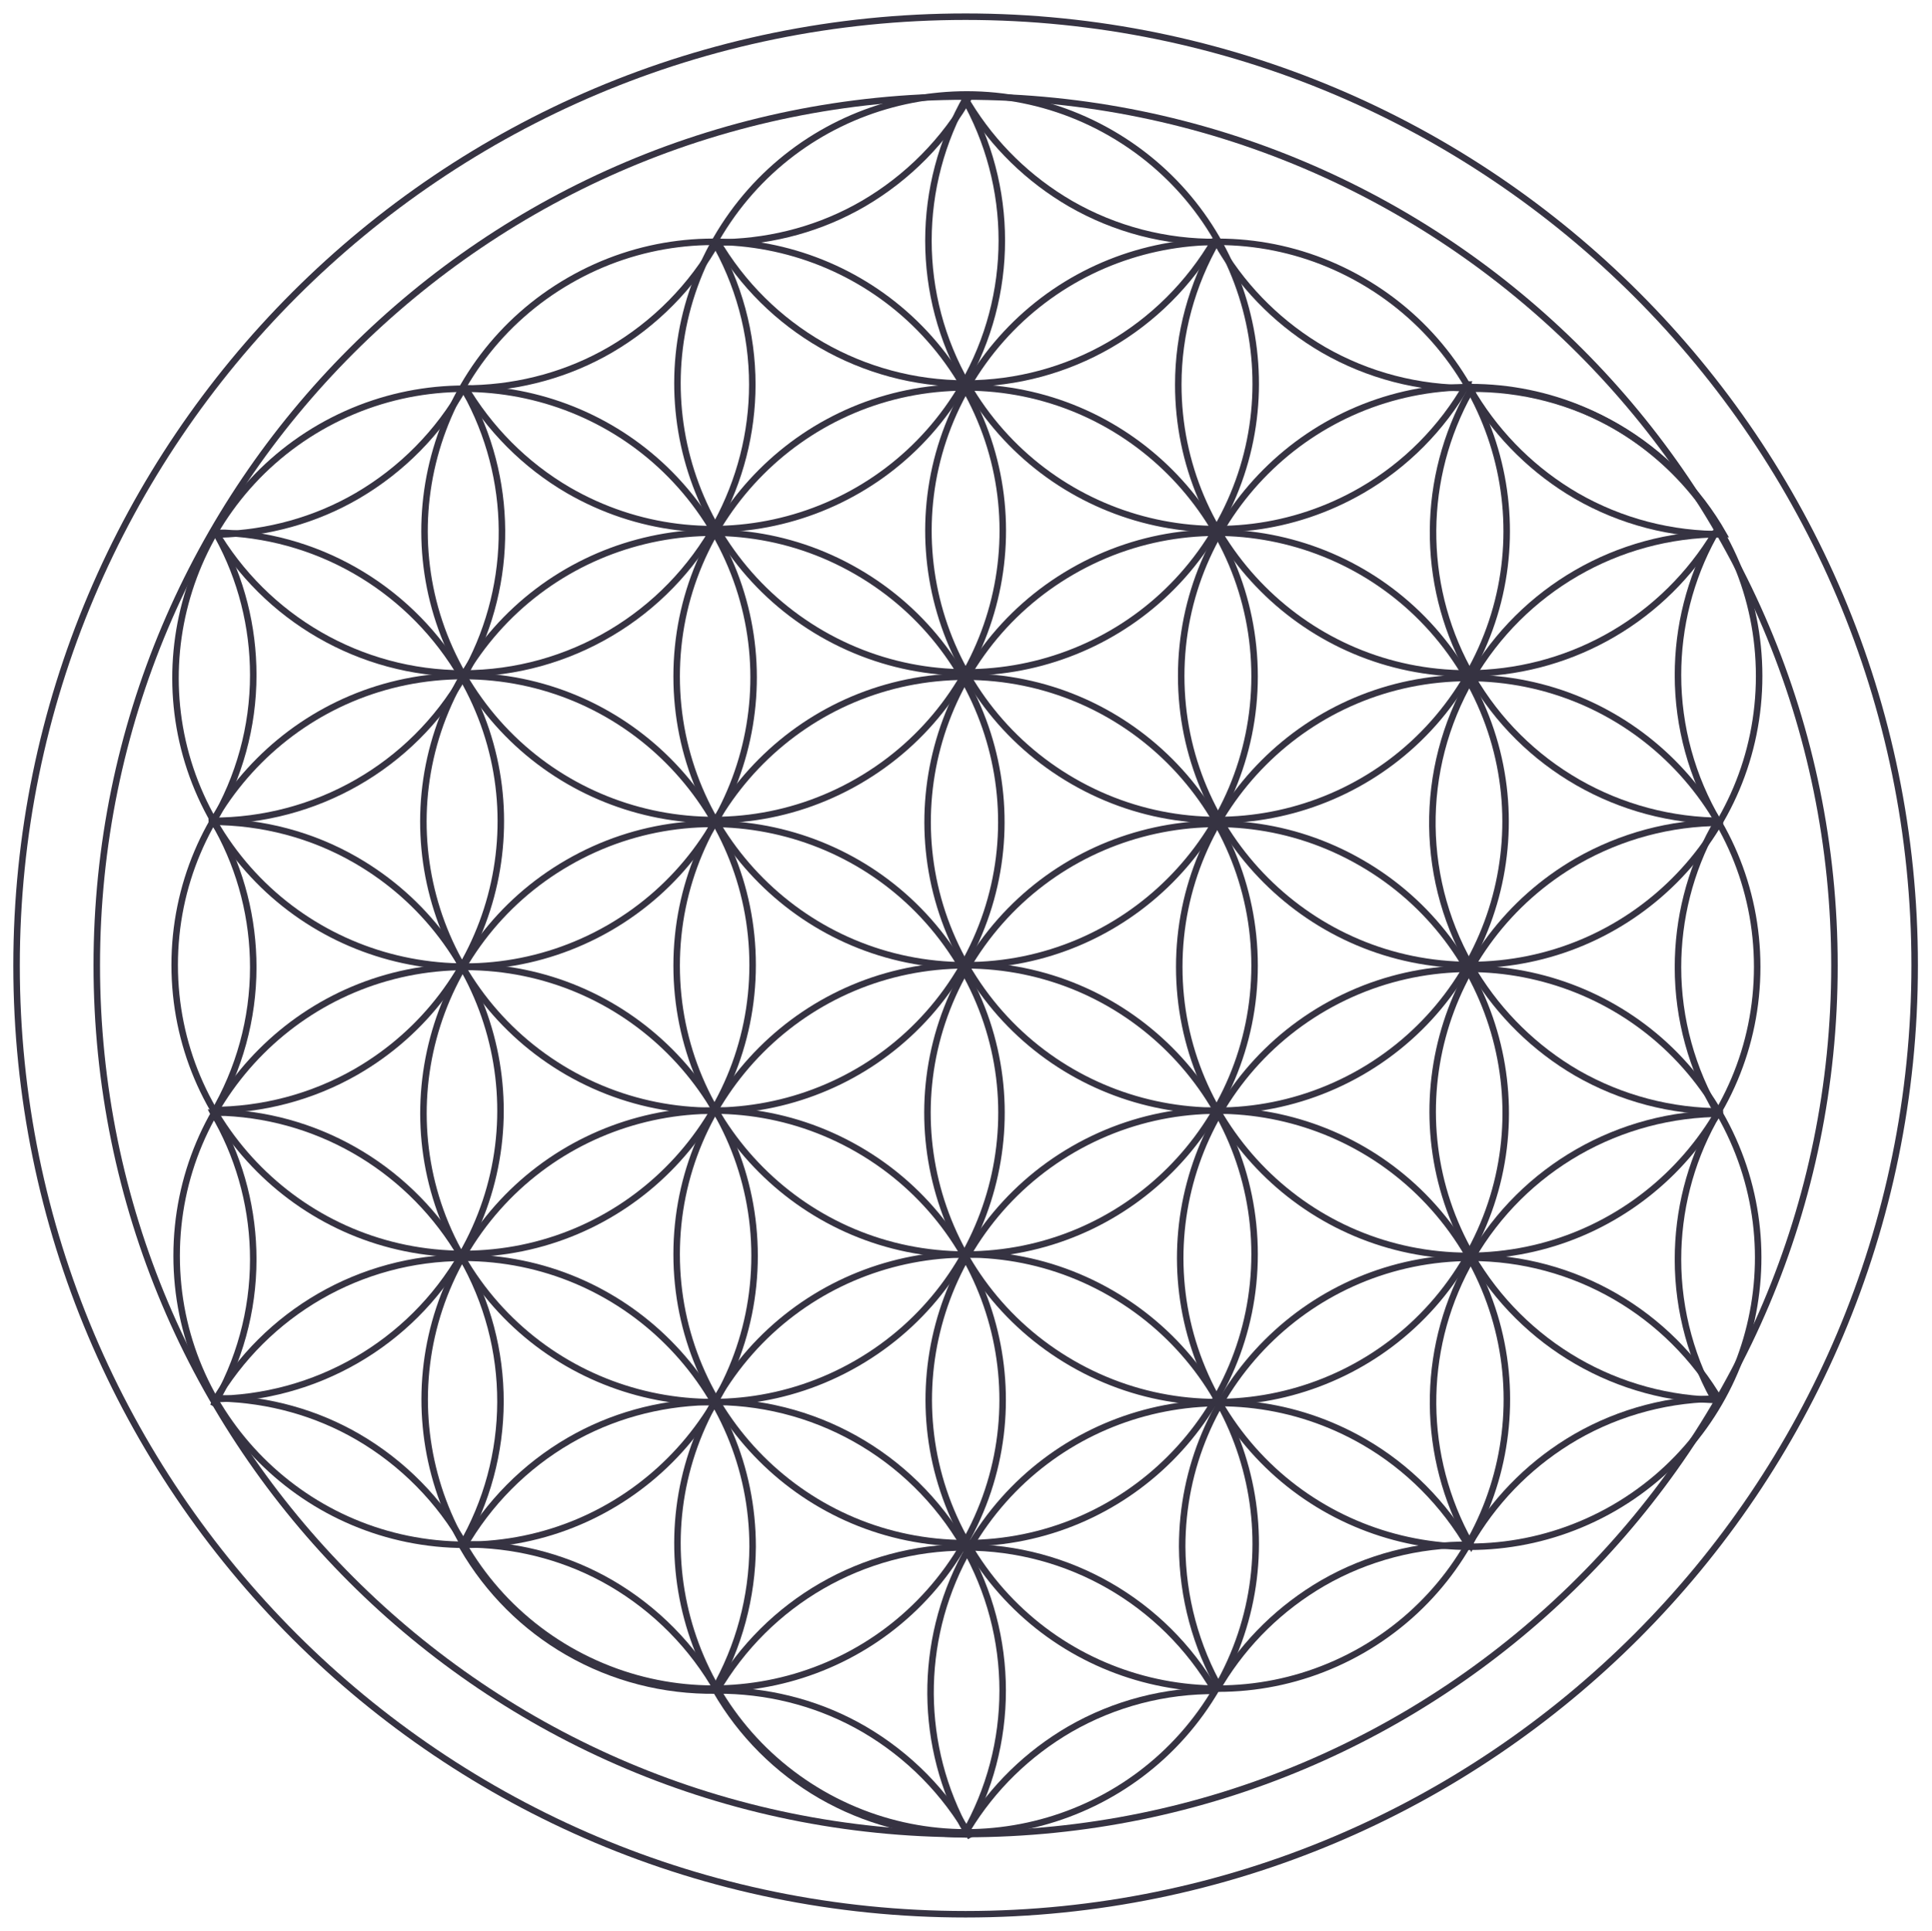
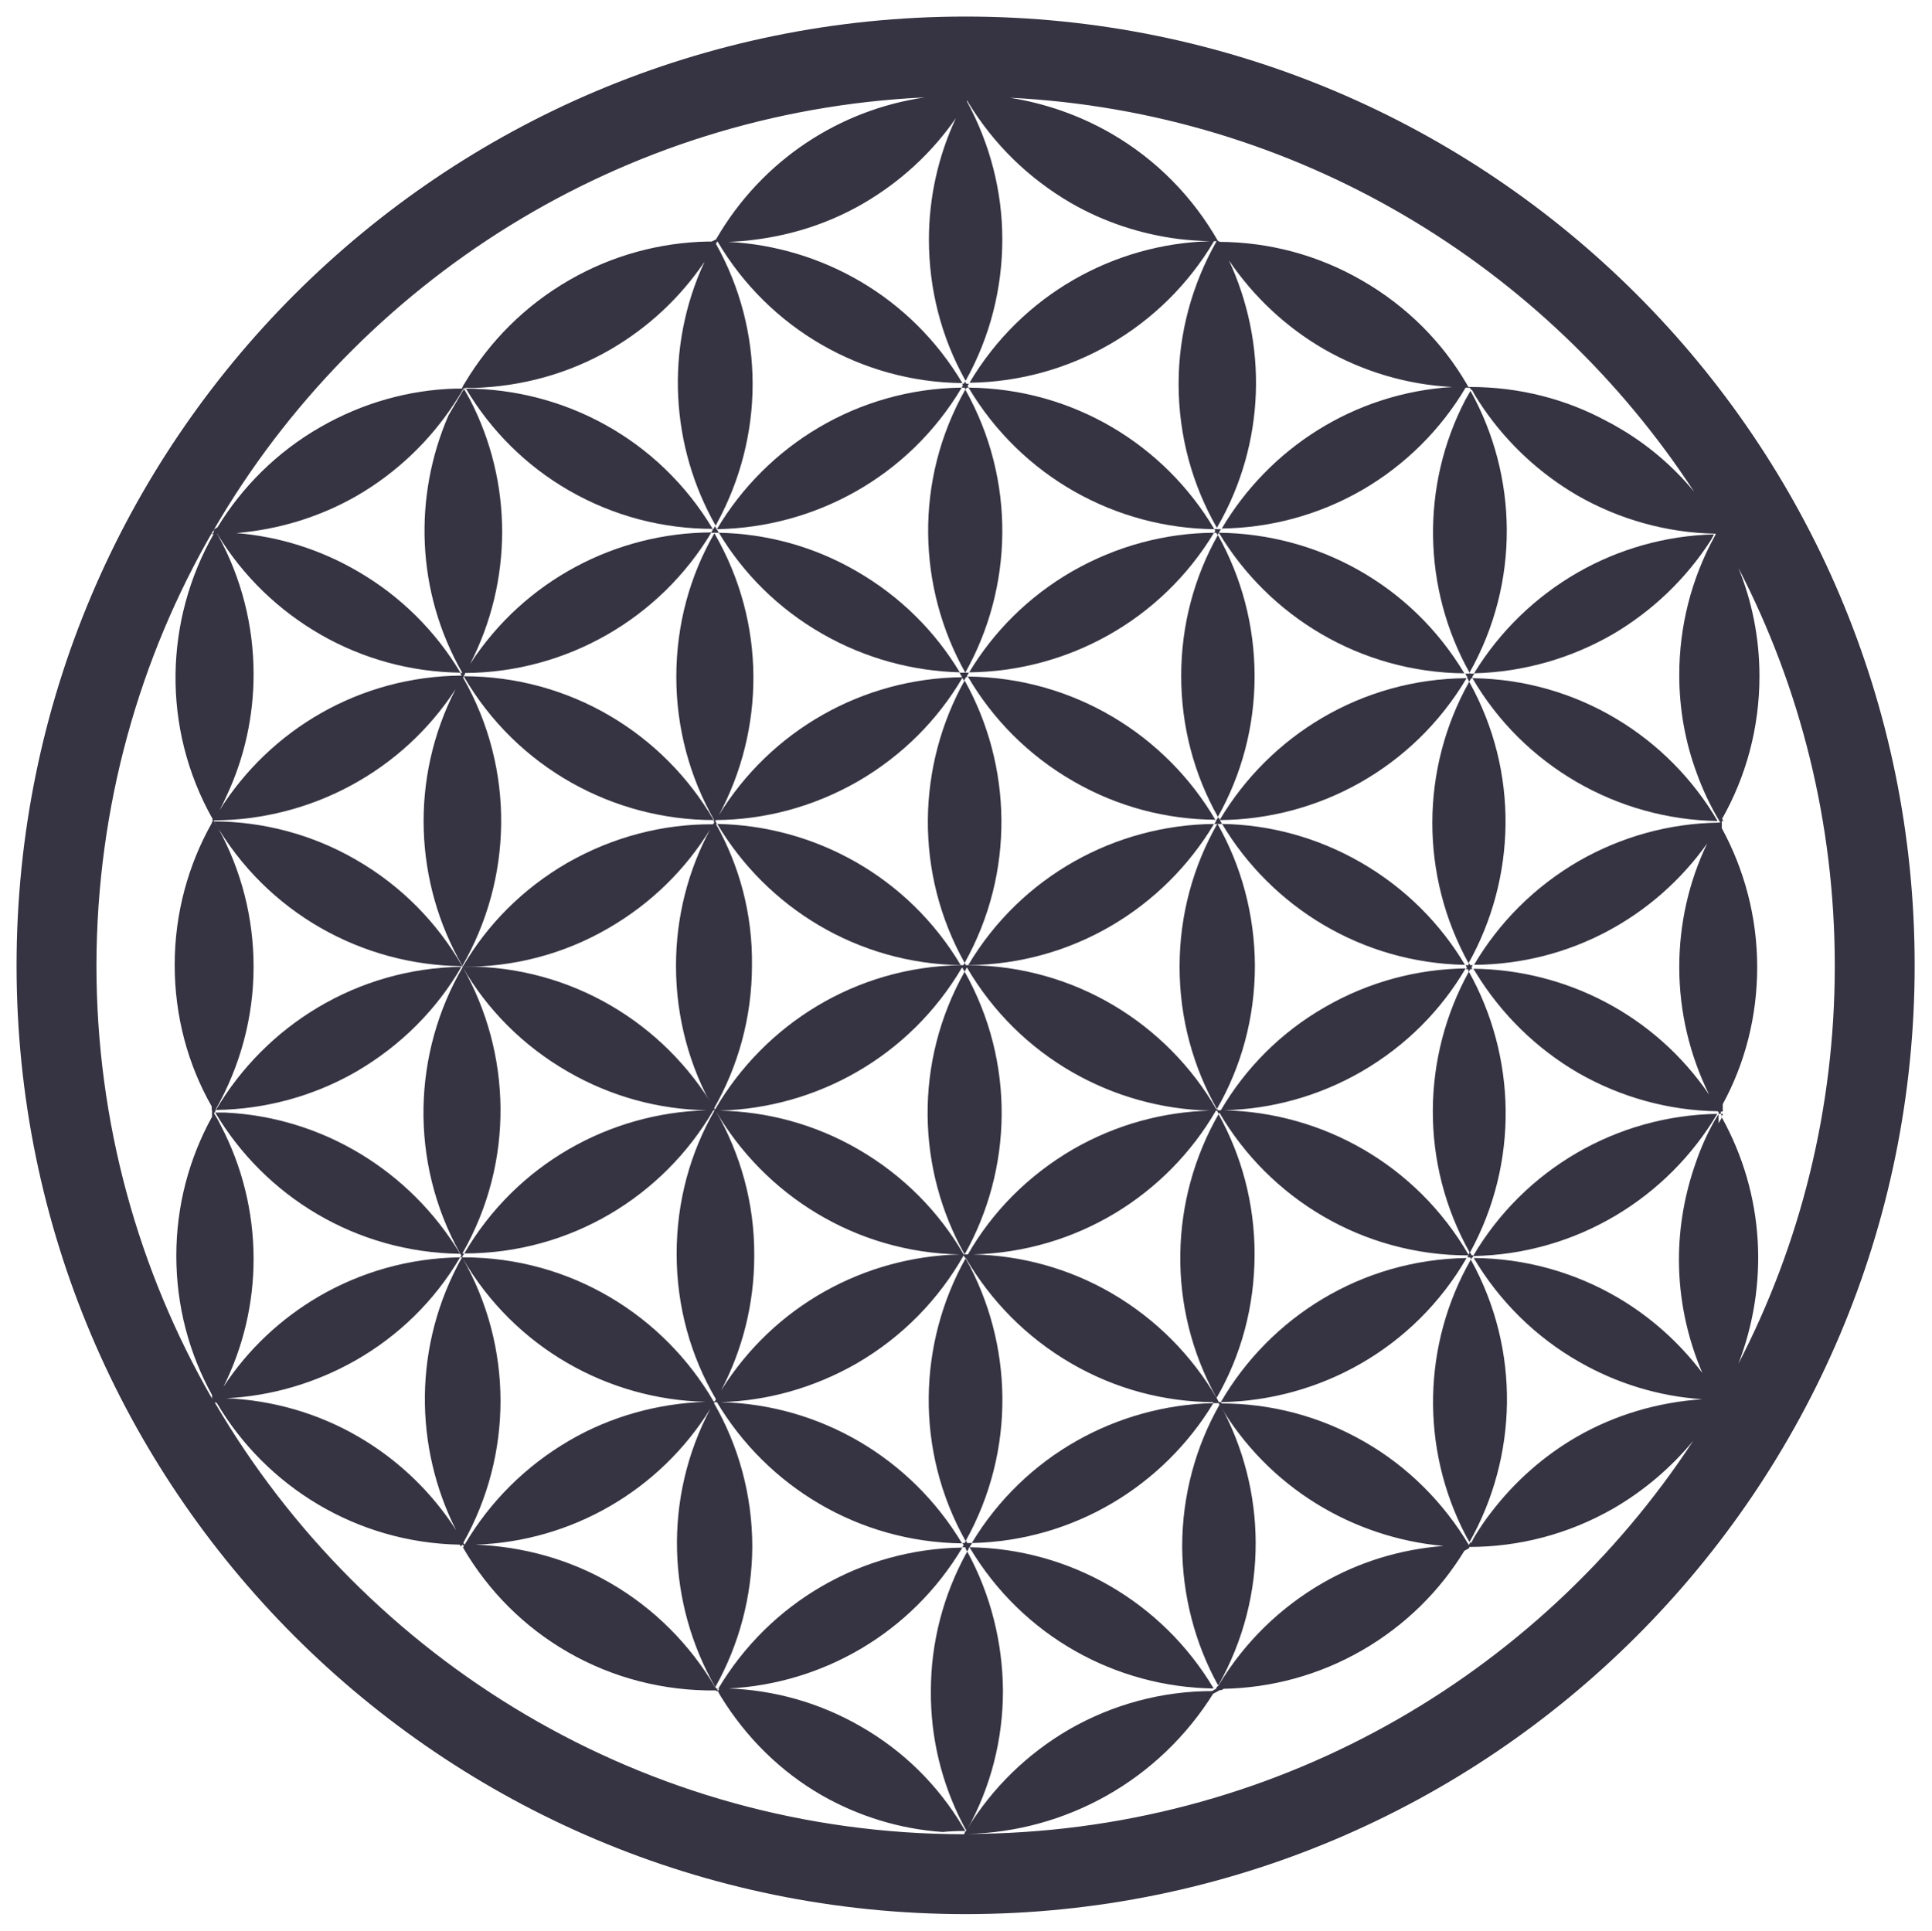
- <svg xmlns="http://www.w3.org/2000/svg" enable-background="new 0 0 594.8 594.6" viewBox="0 0 594.8 594.6">
-   <g fill="none" stroke="#363342" stroke-width="2" transform="translate(0 867.64)">
-     <path d="m297.4-862.5c-161.4 0-292.3 130.8-292.3 292.3 0 161.4 130.9 292.2 292.3 292.2s292.3-130.9 292.3-292.3-130.9-292.2-292.3-292.2z" />
-     <path d="m263.9-691.6c42.6 24.6 57.1 79 32.6 121.6-24.6 42.6-79 57.1-121.6 32.6-42.6-24.6-57.1-79-32.6-121.6 24.6-42.6 79.1-57.2 121.6-32.6z" />
-     <path d="m419.2-601.9c-42.6-24.6-97-10-121.6 32.6s-10 97 32.6 121.6 97 10 121.6-32.6 10-97.1-32.6-121.6z" />
-     <path d="m174.9-601.9c42.6-24.6 97-10 121.6 32.6s10 97-32.6 121.6-97 10-121.6-32.6c-24.5-42.6-9.9-97.1 32.6-121.6z" />
-     <path d="m330.2-691.6c-42.6 24.6-57.1 79-32.6 121.6 24.6 42.6 79 57.1 121.6 32.6 42.6-24.6 57.1-79 32.6-121.6-24.6-42.6-79-57.2-121.6-32.6z" />
-     <path d="m264.3-513.6c42.6 24.6 57.1 79 32.6 121.6-24.6 42.6-79 57.1-121.6 32.6-42.6-24.6-57.1-79-32.6-121.6 24.6-42.6 79-57.2 121.6-32.6z" />
-     <path d="m386.4-481.3c0 49.2-39.8 89-89 89s-89-39.8-89-89 39.8-89 89-89 89 39.8 89 89z" />
-     <path d="m374.8-347.7c24.6-42.6 10-97-32.6-121.6s-97-10-121.6 32.6-10 97 32.6 121.6c42.6 24.5 97 9.9 121.6-32.6z" />
-     <path d="m330.5-513.6c-42.5 24.6-57.1 79-32.5 121.6s79 57.1 121.6 32.6c42.6-24.6 57.1-79 32.6-121.6-24.7-42.6-79.1-57.2-121.7-32.6z" />
-     <path d="m419.5-781.2c-42.6-24.6-97-10-121.6 32.6s-10 97 32.6 121.6 97 10 121.6-32.6 10-97-32.6-121.6z" />
-     <path d="m386.4-659.3c0-49.2-39.8-89-89-89s-89 39.8-89 89 39.8 89 89 89 89-39.9 89-89z" />
-     <path d="m374.8-705c24.6-42.6 10-97-32.6-121.6s-97-10-121.6 32.6-10 97 32.6 121.6c42.6 24.5 97 9.9 121.6-32.6z" />
-     <path d="m175.3-781.2c42.6-24.6 97-10 121.6 32.6s10 97-32.6 121.6-97 10-121.6-32.6-10-97 32.6-121.6z" />
-     <path d="m231.8-570.4c0 49.2-39.8 89-89 89s-89-39.8-89-89 39.8-89 89-89 89 39.8 89 89z" />
-     <path d="m143.4-391.8c49.2 0 89-39.8 89-89s-39.8-89-89-89-89 39.8-89 89 39.9 89 89 89z" />
-     <path d="m452.8-570.4c49.2 0 89-39.8 89-89s-39.8-89-89-89-89 39.8-89 89c0 49.1 39.9 89 89 89z" />
-     <path d="m66-614.4c24.6 42.6 79 57.1 121.6 32.6 42.6-24.6 57.1-79 32.6-121.6-24.6-42.6-79-57.1-121.6-32.6-42.6 24.6-57.2 79.1-32.6 121.6z" />
-     <path d="m375.4-435.7c24.6 42.6 79 57.1 121.6 32.6 42.6-24.6 57.1-79 32.6-121.6-24.6-42.6-79-57.1-121.6-32.6-42.6 24.6-57.1 79-32.6 121.6z" />
-     <path d="m297.4-837.9c-147.8 0-267.6 119.8-267.6 267.6s119.8 267.6 267.6 267.6 267.6-119.7 267.6-267.5-119.8-267.7-267.6-267.7z" />
-     <path d="m297.4-481.2c49.2 0 89-39.8 89-89s-39.8-89-89-89-89 39.8-89 89 39.8 89 89 89z" />
-     <path d="m541.2-569.8c0-49.2-39.8-89-89-89s-89 39.8-89 89 39.8 89 89 89c49.1 0 89-39.8 89-89z" />
-     <path d="m374.2-346.8c-15.9-27.4-45.2-44.2-76.8-44.2-31.7 0-60.9 16.9-76.8 44.3" />
-     <path d="m217.7-435.8c-14.9.4-29.5 4.4-42.4 11.9-13.6 7.9-24.9 19.3-32.7 33 7.8 13.4 18.9 24.5 32.3 32.2 13.9 8 29.6 12 45.6 11.8 7.8 13.5 18.9 24.6 32.4 32.4 13.4 7.7 28.6 11.8 44.1 11.9 15.8-27.5 15.7-61.2 0-88.7-16.4-28.3-46.8-45.3-79.3-44.5z" />
-     <path d="m219.9-347c7.7-13.4 11.8-28.7 11.9-44.2 0-49.2-39.8-89-89-89-31.7 0-60.9 16.9-76.8 44.3" />
-     <path d="m142-391.2c16.1-27.6 16.2-61.6.2-89.3-15.2-26.2-42.6-43-72.9-44.4-1.2 0-2.4 0-3.7 0 .1.2.2.3.3.5" />
-     <path d="m65.4-436.7c31.7-.1 61-17 76.8-44.4 24.6-42.6 10-97-32.6-121.6-13.5-7.8-28.8-11.8-44.4-11.8 0 .1.1.2.1.3" />
-     <path d="m65.2-525.7c15.6 0 30.9-4 44.5-11.8 42.6-24.6 57.2-79 32.6-121.6-15.2-26.2-42.6-43-72.9-44.4-1.1 0-2.1 0-3.2 0" />
-     <path d="m65.6-524.5c8.1-13.7 12.4-29.3 12.4-45.2 0-14.9-3.7-29.6-10.9-42.7-.4-.7-.9-1.4-1.3-2.1" />
-     <path d="m65.6-434.5c8.1-13.7 12.4-29.3 12.4-45.2 0-14.9-3.7-29.6-10.9-42.7-.4-.7-.9-1.4-1.3-2.1" />
-     <path d="m65.6-614.5c8.1-13.7 12.4-29.3 12.4-45.2 0-14.9-3.7-29.6-10.9-42.7-.4-.7-.9-1.4-1.3-2.1" />
-     <path d="m529.2-524.5c-8.1-13.7-12.4-29.3-12.4-45.2 0-14.9 3.7-29.6 10.9-42.7.4-.7.9-1.4 1.3-2.1" />
-     <path d="m529.2-434.5c-8.1-13.7-12.4-29.3-12.4-45.2 0-14.9 3.7-29.6 10.9-42.7.4-.7.9-1.4 1.3-2.1" />
-     <path d="m529.2-614.5c-8.1-13.7-12.4-29.3-12.4-45.2 0-14.9 3.7-29.6 10.9-42.7.4-.7.9-1.4 1.3-2.1" />
-     <path d="m221.1-346.6c-7.8-13.9-19.2-25.4-32.9-33.4-12.9-7.5-27.5-11.5-42.4-11.9-.8 0-1.7 0-2.5.1" />
-     <path d="m299-301.6c-7.8-13.9-19.2-25.4-32.9-33.4-12.9-7.5-27.5-11.5-42.4-11.9-.8 0-1.7 0-2.5.1" />
-     <path d="m143.2-391.6c-7.8-13.9-19.2-25.4-32.9-33.4-12.9-7.5-27.5-11.5-42.4-11.9-.8 0-1.7 0-2.5.1" />
-     <path d="m452.9-748.1c-15.9.2-31.6-3.9-45.3-11.8-12.9-7.5-23.7-18-31.5-30.8-.4-.7-.8-1.5-1.2-2.2" />
-     <path d="m454-745.7c-.4-.7-.8-1.5-1.2-2.2 15.9-.2 31.6 3.9 45.3 11.8 13.6 7.9 24.9 19.3 32.7 33-15.9.2-31.6-3.9-45.3-11.8-12.9-7.5-23.7-18.1-31.5-30.8z" />
-     <path d="m375-793.1c-15.9.2-31.6-3.9-45.3-11.8-12.9-7.5-23.7-18-31.5-30.8-.4-.7-.8-1.5-1.2-2.2" />
-     <path d="m452.7-391.8c-15.9-.2-31.6 3.9-45.3 11.8-12.9 7.5-23.7 18-31.5 30.8-.4.7-.8 1.5-1.2 2.2" />
-     <path d="m530.6-436.8c-15.9-.2-31.6 3.9-45.3 11.8-12.9 7.5-23.7 18-31.5 30.8-.4.7-.8 1.5-1.2 2.2" />
-     <path d="m374.8-346.8c-15.9-.2-31.6 3.9-45.3 11.8-12.9 7.5-23.7 18-31.5 30.8-.4.7-.8 1.5-1.2 2.2" />
-     <path d="m220.9-793.3c-7.8 13.9-19.2 25.4-32.9 33.4-12.9 7.5-27.5 11.5-42.4 11.9-.8 0-1.7 0-2.5-.1" />
-     <path d="m298.8-838.3c-7.8 13.9-19.2 25.4-32.9 33.4-12.9 7.5-27.5 11.5-42.4 11.9-.8 0-1.7 0-2.5-.1" />
-     <path d="m142.9-748.3c-7.8 13.9-19.2 25.4-32.9 33.4-12.9 7.5-27.5 11.5-42.4 11.9-.8 0-1.7 0-2.5-.1" />
-     <path d="m220.6-793.7c15.9 27.4 45.2 44.2 76.8 44.2 31.7 0 60.9-16.9 76.8-44.3" />
-     <path d="m65.9-704.5c15.9 27.4 45.2 44.3 76.8 44.3 32.5 0 62.5-17.8 78.1-46.3 7.1-13.1 10.9-27.8 10.9-42.7 0-15.7-4.2-31.2-12.2-44.8" />
-     <path d="m142.8-749c7.8 13.4 18.9 24.6 32.3 32.4 42.6 24.6 97 10 121.6-32.6 15.8-27.5 15.8-61.2 0-88.7" />
-     <path d="m297.8-837.9c-15.8 27.5-15.8 61.3 0 88.7 24.6 42.6 79 57.2 121.6 32.6 13.5-7.8 24.7-19.1 32.4-32.6-.1 0-.2 0-.3 0" />
-     <path d="m374.9-793.6c-7.8 13.5-12 28.8-12 44.4 0 49.2 39.8 89 89 89 30.3 0 58.5-15.4 74.9-40.9.5-.9 1.1-1.8 1.6-2.8" />
-     <path d="m529.9-703.1c-31.7.1-60.9 17-76.8 44.4-16.3 28.2-15.9 63 1.1 90.8 7.8 12.7 18.6 23.3 31.5 30.8 13.6 7.8 29.1 11.9 44.9 11.8" />
-     <path d="m530-614.2c-15.5 0-30.7 4.1-44.2 11.8-42.6 24.6-57.2 79-32.6 121.6 15.9 27.4 45.1 44.3 76.8 44.4" />
-     <path d="m530.7-524.6c-31.9-.1-61.5 16.8-77.4 44.4-15.2 26.2-15.9 58.4-2 85.3.6 1.1 1.2 2.1 1.8 3.2.1-.2.2-.3.3-.5" />
-     <path d="m452.6-390.9c-7.8-13.5-19-24.8-32.5-32.6-42.6-24.6-97-10-121.6 32.6-15.1 26.2-15.9 58.4-2 85.3.5.9 1.1 1.9 1.6 2.8" />
-     <path d="m376-347c-7.7-13.4-11.8-28.7-11.9-44.2 0-49.2 39.8-89 89-89 31.7 0 60.9 16.9 76.8 44.3" />
-     <path d="m530.7-614.8c-31.9.1-61.5-16.8-77.4-44.4-15.2-26.2-15.9-58.4-2-85.3.6-1.1 1.2-2.1 1.8-3.2.1.2.2.3.3.5" />
-     <path d="m65.3-614.8c31.9.1 61.5-16.8 77.4-44.4 15.1-26.2 15.9-58.4 2-85.3-.6-1.1-1.2-2.1-1.8-3.2-.1.2-.2.3-.3.5" />
-   </g>
+ <svg xmlns="http://www.w3.org/2000/svg" viewBox="0 0 594.8 594.6" fill="#363342">
+   <path d="M297.4 5.1C136 5.1 5.1 135.9 5.1 297.4c0 161.4 130.9 292.2 292.3 292.2s292.3-130.9 292.3-292.3S458.8 5.1 297.4 5.1zm78 426.8c-.2-.4-.5-.9-.7-1.3-7.6-13-18.5-24.2-32.4-32.3a88.41 88.41 0 0 0-42.6-11.9c32-.8 59.8-18.4 74.8-44.3h.3c.2.3.4.7.6 1 .1-.1.1-.2.2-.3 15.4 26.3 44 43.9 76.7 43.9-.1.2-.2.3-.3.5 0 0 0 .1-.1.1h.9l.3.6.3-.6h.3c0-.1-.1-.1-.1-.2a.76.76 0 0 0 .2-.4h-.5c-.2-.3-.4-.7-.6-1-.1.3-.3.5-.4.8-16.2-27.9-45.1-43.8-75.2-44.5 14.4-.4 28.8-4.2 42.2-11.9 13.8-8 24.6-19 32.1-31.8-14.7.2-29.6 4-43.3 11.9-13.8 7.9-24.6 19-32.1 31.8h-.9c-.1-.2-.2-.3-.3-.5 0 .1-.1.2-.1.3-15.2-26.4-43.7-44.3-76.4-44.5h-.8c-.1-.2-.3-.5-.4-.7-.1.2-.2.5-.4.7h-.8c-32.4.5-60.5 18.3-75.7 44.5-.1-.1-.1-.2-.2-.4-15.5-26.2-44-43.7-76.6-43.7h-.8s0-.1.1-.1h-.3s0-.1-.1-.1c-7.6-13.2-18.6-24.6-32.7-32.7-13.3-7.7-28.3-11.7-43.6-11.8v.1c16.3 28.3 45.8 44.2 76.2 44.5 0 0 0 .1-.1.1h.3c0 .1.1.1.1.2 7.5 13 18.5 24.2 32.4 32.2 13.5 7.8 28.1 11.6 42.7 11.9-29.8.8-58.5 16.5-74.6 44.1 32.8 0 61.3-17.7 76.7-44.1h.4c-7.5 13-11.7 28.1-11.7 44.2 0 16.4 4.4 31.7 12.1 44.8-.1.2-.2.4-.4.7h-.3c-15.4-26.5-44.1-44.4-77-44.4h-.4s0-.1-.1-.1c.1-.2.3-.5.4-.7a.76.76 0 0 0 .2-.4h-.5c16.2-28.3 15.1-61.8.1-88.2-15.3 26.3-16.6 59.8-.8 88.2.1.2.2.4.4.6-.1.2-.2.4-.4.6h.6c-15.1 26.9-14.8 58.4-1.8 84.1-1.8-2.9-3.8-5.6-6-8.3-6.7-8.2-14.9-15.2-24.2-20.6-12.4-7.2-26.4-11.2-40.6-11.8 14.1-.7 27.7-4.8 39.7-11.6 13.2-7.5 24.4-18.3 32.3-31.8-15.6.2-30.6 4.5-43.6 12.1-11.6 6.8-21.7 16.2-29.3 27.8 6.1-12.2 9.3-25.7 9.3-39.4 0-14.4-3.5-28.6-10.2-41.3-.2-.5-.5-.9-.7-1.4-.2-.4-.5-.8-.7-1.2l-.5-.8s0-.1-.1-.1c.1-.1.1-.3.2-.4h.2c0-.1-.1-.1-.1-.2.1-.2.2-.4.4-.6h-.2c7.6-13.4 11.7-28.5 11.7-44 0-14.9-3.7-29.6-10.9-42.7-.4-.7-.9-1.4-1.3-2.1h.1c-.1-.1-.1-.2-.2-.3 30.1-.1 58.2-15.3 74.5-40.4-14.2 27.7-12.6 59.7 2.1 85.2 15.3-26.5 16.5-60.3.2-88.8a.76.76 0 0 0 .2-.4c0-.1.1-.1.1-.2.2-.3.3-.5.4-.8 31.1-.2 59.9-16.7 75.8-43.3-29.1.1-57.5 14.6-74.3 40.5 13.1-25.5 13.2-55.9-.1-81.5l-1.8-3.2c-.1.2-.2.3-.3.5l-4.5 7.7c-10.7 24.8-10.1 54.1 4.3 79.3h-.7c.2.3.3.5.5.8-31.5.2-59 16.7-74.6 41.5.8-1.5 1.6-3.1 2.3-4.7 5.4-11.6 8.2-24.3 8.2-37.2 0-14.9-3.7-29.6-10.9-42.7-.1-.2-.2-.4-.4-.6h.1c7.9 13.1 19 23.7 31.9 31.1s27.6 11.5 43 11.7a88.26 88.26 0 0 0-31.6-31.2 88.33 88.33 0 0 0-37.4-11.8c13.1-1.1 25.9-5 37.3-11.6 12-7 22.2-16.7 29.8-28.3 1-1.5 2-3.1 2.9-4.7h.8c0-.1-.1-.1-.1-.2.7.1 1.5.1 2.2.1 14.9-.4 29.5-4.4 42.4-11.9 11.5-6.7 21.4-15.9 28.9-27-12.4 26.7-10.4 57 3.4 81.3.2-.3.4-.6.5-.9 7.1-13.1 10.9-27.8 10.9-42.7 0-15.1-3.9-30-11.3-43.2.1-.2.3-.5.4-.7h.1c15.8 26.8 44.4 43.3 75.4 43.6-15.8-26.6-43.3-42-72.1-43.5 2.8-.1 5.6-.3 8.4-.7 11.7-1.5 23-5.2 33.3-11.2 11.3-6.6 21-15.5 28.4-26.2-5.5 11.8-8.3 24.6-8.3 37.4 0 15 3.7 30 11.3 43.5 7.6-13.6 11.3-28.6 11.3-43.6 0-14.6-3.7-29.2-10.9-42.5.1-.1.1-.2.1-.3.1.3.3.6.4.8 7.8 12.8 18.6 23.3 31.5 30.8 10.2 5.9 21.5 9.6 33.1 11.1 3.2.4 6.5.6 9.8.7-29.5.8-58 16.4-74.1 43.6 31-.4 59.5-16.9 75.3-43.6h.8c-7.6 13.4-11.7 28.5-11.7 43.9 0 16.2 4.3 31.3 11.8 44.4 0-.1.1-.1.1-.2 15.1-26.2 15.4-56.8 3.6-82.2 7.6 11.2 17.5 20.5 29.2 27.3 12 6.9 25.6 11 39.6 11.7-30.3 1.9-56.4 18.9-71 43.6 14.7-.2 29.6-4 43.3-11.9 13.1-7.6 24.1-18.5 31.8-31.5h1.3c.2.3.3.5.5.8 0-.1.1-.2.1-.2.3.6.7 1.2 1 1.8.8 1.3 1.7 2.7 2.6 4 7.5 10.9 17.4 20.1 28.9 26.8 12.9 7.4 27.5 11.5 42.5 11.8v.1h.2c-.1.2-.3.4-.4.7-7.2 13.1-10.9 27.8-10.9 42.7 0 10.4 1.8 20.6 5.4 30.3 1.8 5 4.1 9.9 6.9 14.6.1.2.3.4.4.6h-.4v-.3c-.1.1-.1.2-.2.3-15.1.2-29.9 4.3-43 11.8-13.8 8-24.7 19.1-32.3 32 29.7-.2 55.8-14.9 71.8-37.4-5.7 11.9-8.6 24.9-8.6 38.1 0 13.7 3.2 27.1 9.2 39.3-16.8-24.7-44.3-38.5-72.6-38.8.3.4.5.9.8 1.3 7.8 12.7 18.6 23.3 31.5 30.8 13.1 7.5 27.9 11.6 43 11.8.1.2.2.3.3.5 0 .1-.1.2-.2.3h.3v.1-.1h.5l.3.6v.6l-1 1.7v-2.8c-.4.7-.9 1.4-1.3 2.1-2.3 4.1-4.2 8.4-5.7 12.8-3.4 9.6-5.2 19.7-5.2 29.9 0 12 2.5 23.9 7.2 34.9-7.2-9.5-16.1-17.4-26.2-23.3-13.2-7.7-28.4-12-44.2-12.1 8 13.5 19.3 24.5 32.5 32 11.5 6.6 24.4 10.6 37.9 11.5-13.6.9-26.9 4.8-38.7 11.6-10.2 5.9-19.1 13.8-26.3 23.2-1.9 2.4-3.6 5-5.2 7.6-.3.6-.7 1.3-1 1.9-.1-.1-.1-.2-.2-.3-.2.3-.3.6-.5.9-7.8-13.1-18.8-24.1-32-31.7-14-8.1-29.2-11.9-44.3-11.9.1-.1.1-.2.2-.3-.5-.1-.7-.1-.9-.1zm-155-89.8c15.1 26 43.1 43.7 75.2 44.3-29.1.7-57.1 15.6-73.5 41.9 6.5-12.4 10.2-26.5 10.2-41.5.1-16.3-4.3-31.5-11.9-44.7zm76.1-43.8c.2.3.4.7.6 1a4.67 4.67 0 0 0 .5-1c.1-.1.1-.2.2-.3 16.2 27.7 45 43.4 74.9 44.1-14.4.4-28.8 4.2-42.2 11.9-13.9 8.1-24.9 19.3-32.4 32.4h-1c14.7-26.2 15.7-59.1 0-87.1-15.7 28-14.7 60.9 0 87.1h-.3c-7.5-13-18.5-24.3-32.5-32.4-13.5-7.8-28.1-11.6-42.7-11.9 29.8-.8 58.5-16.5 74.7-44.1.1.1.1.2.2.3zM65.6 430.9v.2s-.1-.1 0-.2c-.1 0-.1 0 0 0zm77.5 44.9c-.2-.2-.3-.4-.4-.6 15.3-27.2 15.3-60.4-.2-87.6 16.1 27.7 44.9 43.5 74.8 44.2-14.7.5-29.2 4.5-41.9 11.9-13.4 7.8-24.5 18.8-32.3 32.1zM530.2 344l.5-.9h-.7v-.7h.6v-2.3c6.8-12.5 10.6-26.9 10.6-42.2 0-15.5-4-30.1-10.9-42.8v-2.2h.5l-.4-.7c7.3-12.9 11.5-27.9 11.5-43.9 0-11.8-2.3-23.1-6.5-33.4 19 36.7 29.7 78.4 29.7 122.6s-10.7 85.9-29.7 122.6c9.3-24.1 8.3-51.9-5.2-76.1zm-8.4-192.5c-6.6-8-14.6-14.8-23.7-20a47.53 47.53 0 0 0-3.1-1.7c-12.5-6.8-26.9-10.6-42.2-10.6h-.4l-.2-.1c-.1-.2-.3-.4-.4-.7-7.5-12.9-18.4-24-32.3-32-13.8-8-28.9-11.8-43.8-11.9l-.6-.3c-7.6-13.3-18.7-24.9-32.9-33.1-9.9-5.7-20.5-9.3-31.2-11 88.3 4.4 165.3 51.7 210.8 121.4zM284.8 30c-26 3.8-50 19.1-64.2 43.6v.1l-1.4.7H218c-14.5.3-29.2 4.1-42.7 11.9-13.7 7.9-24.5 18.9-32.1 31.6-.1.2-.2.3-.3.5l-.2.1s0 .1.1.1c-.2.3-.4.6-.5 1l-.1.1h-1.9c-14.2.4-28.5 4.3-41.7 11.9-13.4 7.7-24.1 18.5-31.6 30.8l-1.1.7c.1.2.2.4.4.6v.1c-.1-.2-.3-.4-.4-.7C110.2 86.8 191.2 34.4 284.8 30zm-219 133.2v.9l-.7.4h.7c-15 26.3-16.2 59.6-.3 87.8l-.2.4h.3v.1c0 .1-.1.2-.1.3h-.3c0 .1.1.2.1.3-7.3 12.9-11.5 27.9-11.5 43.8s4.1 30.8 11.4 43.6v1.1h.1v2.1c-7 12.7-11 27.3-11 42.8 0 15.6 4 30.2 11 42.9v1.1c-22.6-39.3-35.6-84.9-35.6-133.5.1-48.8 13.2-94.7 36.1-134.1zm.4 268.9c0-.1.1-.1.1-.2l.5.3c15.2 25.7 43 43 74.8 43.6l.4.6.3-.6.6.3-.3.6c7.8 13.4 18.9 24.5 32.3 32.2 13.9 8 29.6 12 45.6 11.8 0 .1.1.1.1.2h.3l.2.1s0-.1-.1-.1h.1c.3.6.6 1.2 1 1.8 7.7 12.5 18.3 23 31 30.3 11.4 6.5 24.1 10.4 37.2 11.3a69.08 69.08 0 0 1 6.5-.3h.4s0-.1.1-.1c-.1-.2-.2-.4-.4-.6-.2-.3-.4-.7-.6-1-7.4-12.3-17.9-22.9-31.2-30.5-12.8-7.4-26.8-11.2-40.6-11.7 28.7-1.5 56.1-16.9 71.9-43.4-31 .4-59.4 16.9-75.2 43.5h.3c-.1.2-.2.4-.3.5 0 0 0 .1-.1.1-.1-.1-.1-.2-.2-.3.1-.1.1-.2.2-.3h-.4c-.1-.2-.2-.3-.3-.5 0 0 0 .1-.1.1-7.8-13.3-18.9-24.4-32.2-32.1-12.7-7.4-27-11.3-41.6-11.9a88.55 88.55 0 0 0 72.3-41.9c-14.7 27.8-13.2 60.1 1.5 85.8 7.4-13.2 11.3-28.1 11.4-43.2 0-16.1-4.3-31.3-11.8-44.3.1-.1.1-.2.2-.3h.7c15.4 25.8 43.4 43.1 75.5 43.5-15.8-26.4-43.9-42.8-74.4-43.5 14.3-.4 28.6-4.3 41.9-11.9 14.3-8.3 25.4-19.9 33-33.3.2.3.3.6.5.9 0-.1.1-.2.1-.2C305 400.5 316 411.9 330 420c13.8 8 28.8 11.8 43.7 11.9-.1.1-.1.2-.2.3h1.8c.1.1.1.2.2.3 15.2 25.9 41.4 41.2 69.1 43.7-13.2 1-26 4.9-37.4 11.5-12.9 7.5-23.7 18-31.5 30.8-.2.3-.4.7-.6 1 0-.1-.1-.2-.1-.2-.1.2-.3.5-.4.7 0 .1-.1.1-.1.2-.1.2-.3.5-.4.7.1-.2.3-.5.4-.7l-1.2.7c-15.4 0-30.6 4.1-44 11.8-12.9 7.5-23.7 18-31.5 30.8l-.3.6s0-.1-.1-.1c-.1.2-.2.3-.3.5h.1c-.1.2-.2.3-.3.5-98.3-.1-184.3-53.5-230.7-132.9zM298 564.9c30-.7 58.9-16.2 75.9-43.6a.76.76 0 0 0-.2.4l2.2-1.2c0 .1.1.1.1.2l.9-.5c14.5-.3 29.2-4.1 42.7-11.9 13.3-7.7 23.9-18.3 31.4-30.6l1.6-.9c-.1-.1-.1-.2-.2-.3h.1c15.1 0 30.4-3.8 44.5-11.9a91.71 91.71 0 0 0 24.5-20.8C473.8 516.6 391.6 564.7 298 564.9z" />
+   <path d="M297.4 474.7c15.6-28 14.6-60.9 0-87.1-14.6 26.1-15.7 59.1 0 87.1zM374 163c.1.2.2.3.3.5-.1.2-.2.4-.4.6h.7c.1.2.3.5.4.7.1-.2.3-.5.4-.7 15.4 25.7 43.5 43 75.6 43.3-16.5-27.6-45.6-43-75.6-43.3.2-.4.4-.8.7-1.1h-1.3c0-.1-.1-.1-.1-.2 0 .1-.1.1-.1.2h-.6z" />
+   <path d="M373.9 164.1c-14.9.1-29.9 4-43.7 11.9-13.5 7.8-24.2 18.6-31.7 31.1 29.9-.3 58.9-15.7 75.4-43zm-153.8 0h1.3c-.2-.4-.4-.7-.7-1.1-.2-.3-.3-.6-.5-.9-.2.3-.3.6-.5.9h-.3c0 .1.1.2.1.2-.2.3-.3.6-.5.9z" />
+   <path d="M296.2 119.4h.9l.3.6.3-.6h.6c-.1-.2-.2-.4-.3-.5.1-.2.3-.5.4-.7h-.8c-.1-.2-.3-.5-.4-.7-.1.2-.2.5-.4.7h-.5c.1.1.2.3.3.4-.1.2-.3.5-.4.8zM263.9 176c-13.4-7.8-28-11.6-42.5-11.9 7.5 12.5 18.2 23.3 31.8 31.1 13.4 7.7 28 11.5 42.4 11.9-7.5-12.5-18.2-23.3-31.7-31.1zm111.2-11.2c-7.2 12.8-11.3 27.6-11.3 43.4s4.1 30.6 11.3 43.4c7.2-12.8 11.3-27.6 11.3-43.3 0-15.8-4.1-30.6-11.3-43.5zm-155.3 87.8c-15.4-26.5-44.1-44.3-77-44.3 16.5 28.4 46.4 44.3 77 44.3zm155.5 90.6c-15 26.2-16.2 59.3-.6 87.4 7.5-13 11.7-28.1 11.7-44.3 0-15.6-4-30.3-11.1-43.1zm-154.4-89.4c15.3 25.7 43.1 43 75 43.5-16.3-27.4-45.2-43-75-43.5zm76.2-44.2c-14.6 26.2-15.6 59.1 0 87 15.6-27.9 14.6-60.8 0-87zm76.8 44.2c-30.1.3-59.3 15.9-75.7 43.5 32.2-.3 60.3-17.7 75.7-43.5zm-75.8-45.4c7.5 12.9 18.5 24.2 32.4 32.2 13.8 8 28.9 11.8 43.8 11.9-15.3-26.1-43.7-43.8-76.2-44.1z" />
+   <path d="M220.5 253.8h.3c-.2-.3-.3-.6-.5-.8.1-.1.1-.3.2-.4 14.9-.1 29.9-4 43.7-11.9 13.8-8 24.7-19.1 32.2-31.9.2.3.3.6.5.9.2-.4.4-.8.7-1.2h.4c-.1-.1-.1-.2-.2-.3.2-.3.4-.7.6-1h-1.1C312 181 313 148 297.3 120c-15.8 28-14.7 61 0 87.2h-1.8c.3.4.5.9.8 1.4a89.01 89.01 0 0 0-74.9 42.5c14.1-26.3 14.7-59-1.3-86.7 0 0 0-.1-.1-.1-7.5 13-11.7 28.1-11.7 44.2a89.15 89.15 0 0 0 11.7 44.2h-.3l.3.6c-.1.2-.2.4-.4.6-15.3-.1-30.7 3.8-44.9 11.9-13.8 8-24.7 19.1-32.2 32 15.3.1 30.8-3.7 44.9-11.9 13.3-7.7 23.8-18.2 31.3-30.4-6.7 12.5-10.5 26.8-10.5 42 0 16 4.2 31.1 11.6 44.1 7.5-13 11.8-28.2 11.8-44.3.2-15.8-3.9-30.7-11.1-43.5zm232-43.8l.6-1s0-.1.1-.1h.4c-.1-.1-.1-.2-.2-.3.2-.4.4-.7.7-1.1h-1.3c0-.1-.1-.2-.1-.3 0 .1-.1.2-.1.3h-1.3c.2.4.5.8.7 1.2-.1.1-.1.2-.2.3h.3c0 .2.2.6.4 1zm-33.3 55.7c-13.5-7.8-28.3-11.7-42.8-11.9 15.3 25.6 43 42.8 74.8 43.4-7.5-12.6-18.3-23.6-32-31.5zm33.2 33.6c.2-.3.3-.6.5-.8h.6c-.1-.2-.2-.3-.3-.5.1-.2.3-.5.4-.7h-.8l-.3-.6-.3.6h-.8c.1.2.3.5.4.7-.1.2-.2.3-.3.5h.6c0 .2.1.5.3.8z" />
+   <path d="M375 253.8h1.4c-.2-.4-.5-.8-.7-1.2 30.2-.2 59.5-15.9 76-43.7-32.4.2-60.6 17.7-76 43.6-.2-.3-.3-.5-.5-.8-.2.3-.3.6-.5.9h-.3c.1.1.1.2.2.3l-.6.9h.9c-7.4 13-11.6 28-11.6 44 0 15.9 4.2 30.9 11.5 43.8 7.5-13 11.7-28.1 11.7-44.2-.1-15.8-4.2-30.7-11.5-43.6zm-77.1 224.1l.6-1.2v-.1h.1c.3-.4.5-.9.8-1.3h-1.5c-.1-.2-.3-.5-.4-.7-.1.2-.3.5-.4.7h-.7c.1.2.2.4.4.6-.1.3-.3.5-.4.7h.9c.1.5.3.9.6 1.3zM69.3 342.7h-3c15.3 25.8 43.3 43.1 75.4 43.5-15.4-25.6-42.5-42.1-72.4-43.5zm-2.8-.8c15.1-.2 30-4.2 43.2-11.8 13.9-8.1 24.9-19.3 32.4-32.3-32.2.5-60.3 18.1-75.6 44.1zm229.7-222.5c-32.1.4-60.1 17.8-75.4 43.6 30-.5 59-16 75.4-43.6zM175.1 151c14 8.1 29.3 11.9 44.4 11.9-16.6-27.7-45.8-43.1-76-43.2 7.7 13 18.6 23.8 31.6 31.3zM374 163c-15.3-25.9-43.4-43.3-75.7-43.6 16.5 27.7 45.6 43.3 75.7 43.6zm78.5 47c-15.1 27-15.1 59.7-.2 86.7 14.6-26.1 15.7-58.9.2-86.7z" />
+   <path d="M452.4 299.3c-14.4 26.1-15.3 58.8.3 86.6 15.3-27.9 14.2-60.6-.3-86.6zm76.5 43.8c-31 .5-59.5 17.1-75.2 43.8 32-.6 59.9-18 75.2-43.8zM299.3 475.3c31.6-.7 59.1-17.8 74.4-43.1-29.5.7-58.1 16-74.4 43.1zm74.5 44.8c-15.8-26.6-44.3-43.1-75.2-43.5 16.4 27.6 45.3 43.1 75.2 43.5zm-75.9-42.2c-7.4 13.3-11.2 28.1-11.2 43-.1 14.1 3.2 28.2 9.9 41.1.3.6.7 1.3 1.1 1.9 7.5-13.4 11.2-28.2 11.2-43.1-.1-14.7-3.7-29.5-11-42.9zm153.8-90.4c-32.4.5-60.5 18.2-75.7 44.4 30.3-.5 59.5-16.4 75.7-44.4zm-.4 85.2c.4.8.8 1.5 1.3 2.3 14.7-26.1 15.9-59 .4-87-14.9 26.1-15.5 58-1.7 84.7zm-76.1 46.5c15.7-27.8 14.9-60.6.5-86.7-7.4 13-11.6 28-11.6 44 .1 14.9 3.9 29.7 11.1 42.7zm77.4-312c15.7-27.9 14.8-60.7.3-86.8l-1.6 2.8c-13.7 26.4-13.2 58 1.3 84zm.9 1.7c15.7 26.9 44.4 43.5 75.5 44-15.2-26-43.3-43.6-75.5-44zm.5-1.5c15.4-.4 30.1-4.7 43-12.2 11.8-7 22.1-16.7 29.8-28.6.4-.6.7-1.3 1.1-2-15 .4-29.3 4.5-41.9 11.7-12.9 7.4-24 18-32 31.1z" />
</svg>
